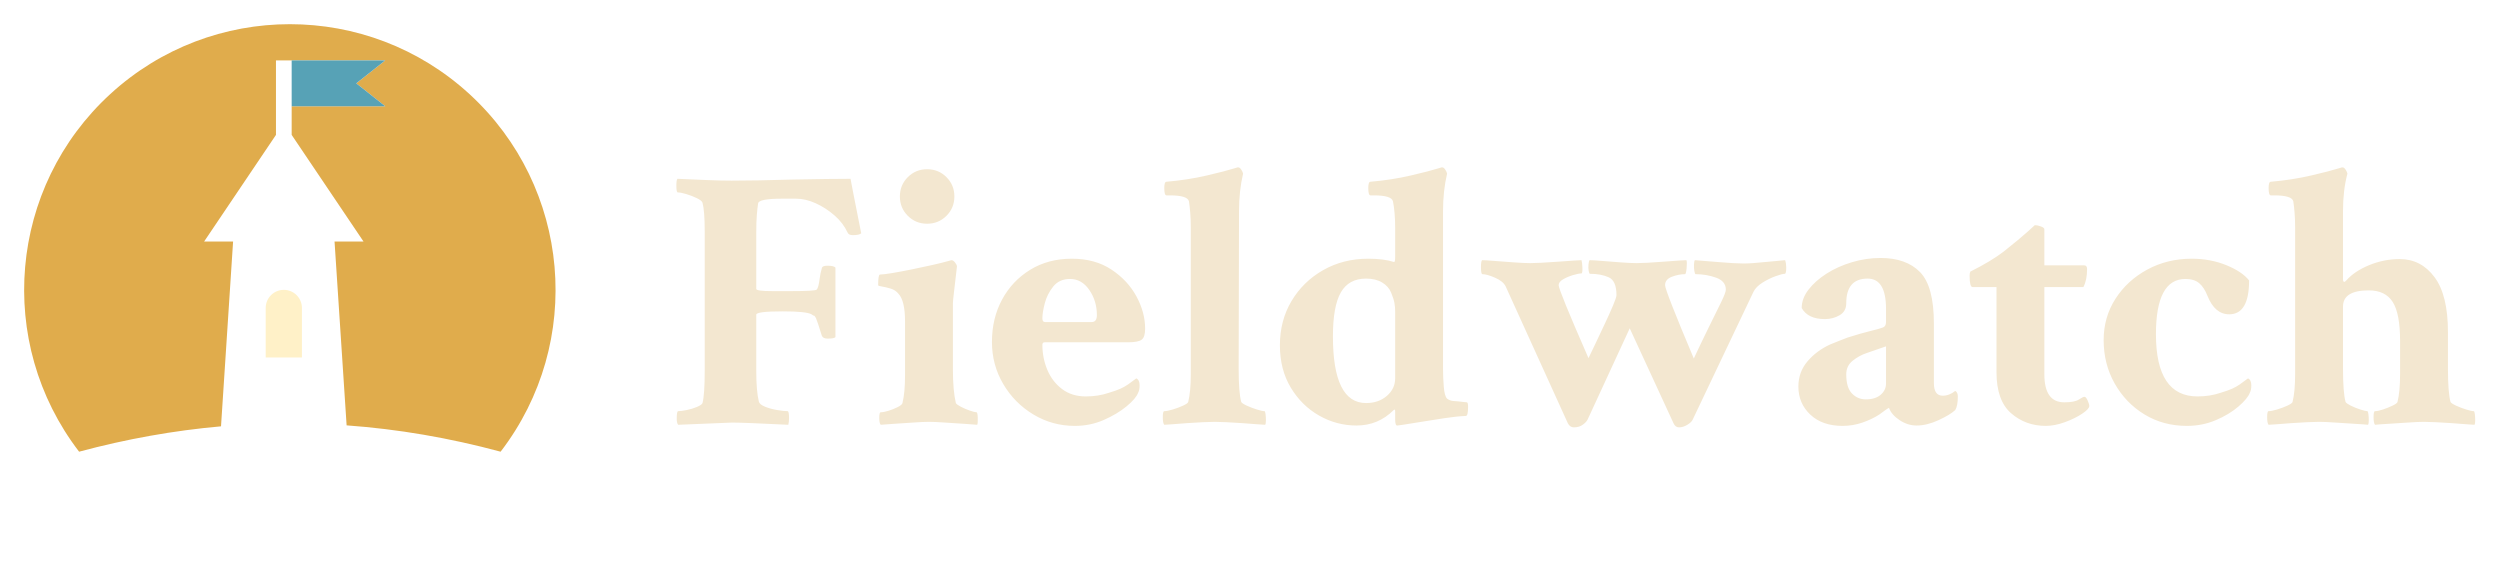
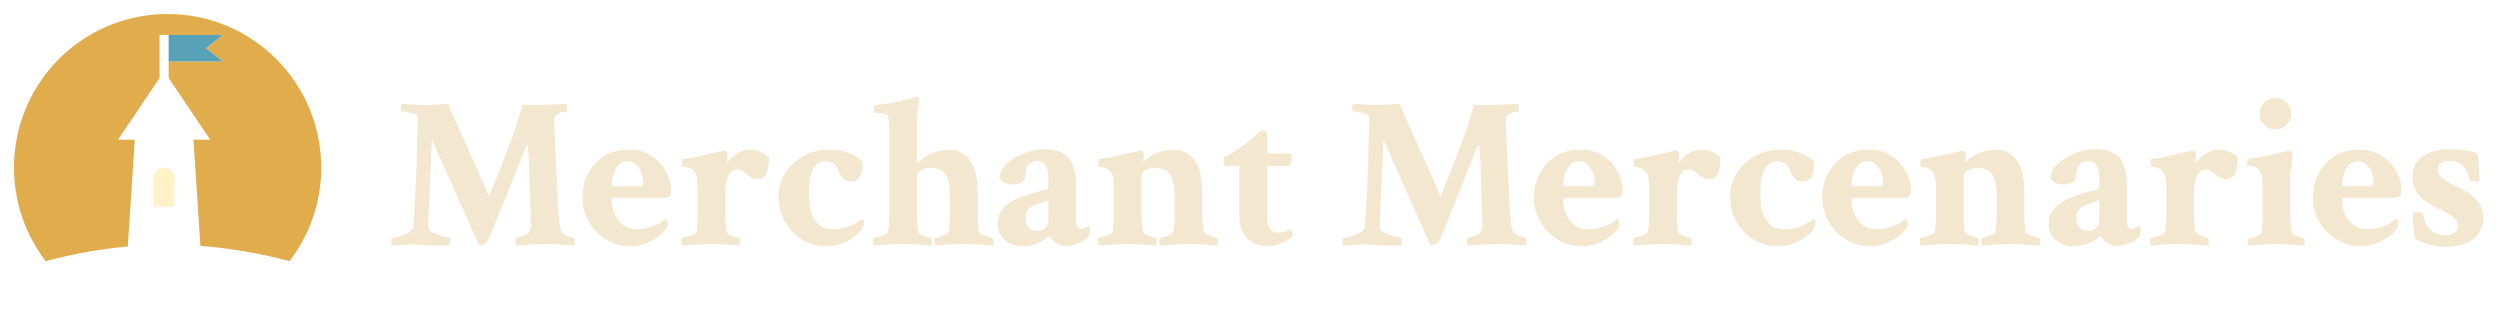
- <svg xmlns="http://www.w3.org/2000/svg" viewBox="0 0 207 48" width="414" height="96">
+ <svg xmlns="http://www.w3.org/2000/svg" viewBox="0 0 358 48" width="716" height="96">
  <path fill="#e0ac4c" d="M6.55 37.4A22 22 0 1 1 41.45 37.4Q35.07 35.68 28.7 35.22L27.7 20H30.1L24.15 11.17V8.8H31.9L29.5 6.9L31.9 5H22.85V11.17L16.9 20H19.3L18.3 35.3Q12.43 35.82 6.55 37.4Z" />
  <path fill="#fff1c8" d="M22 29.6V25.5A1.5 1.5 0 0 1 25 25.5V29.6Z" />
  <path fill="#57a2b6" d="M24.15 5H31.9L29.5 6.9L31.9 8.8H24.15Z" />
-   <path fill="#f3e7d0" d="M31 4Q27 0 27 -13Q27 -33 31 -33Q39 -33 54 -36Q69 -39 82 -44.5Q95 -50 97 -55Q103 -78 103 -143V-521Q103 -577 97 -599Q95 -605 81.5 -611.5Q68 -618 53 -622.5Q38 -627 30 -627Q26 -627 26 -645Q26 -661 29 -664Q74 -662 111 -660.5Q148 -659 176 -659Q241 -659 344 -662Q396 -663 434.5 -663.5Q473 -664 499 -664Q500 -659 507 -622Q514 -585 528 -516Q523 -511 505 -511Q494 -511 491 -518Q479 -544 455.5 -564.5Q432 -585 404.5 -597.5Q377 -610 351 -610H313Q249 -610 248 -597Q246 -585 244.5 -565.5Q243 -546 243 -519V-365Q243 -359 286 -359H339Q402 -359 407 -363Q412 -368 415 -392Q417 -408 421 -421Q422 -428 436 -428Q453 -428 458 -423V-234Q454 -230 437 -230Q424 -230 421 -238Q409 -277 405 -286Q401 -293 399.5 -292.5Q398 -292 393 -296Q379 -304 315 -304Q243 -304 243 -295V-141Q243 -88 250 -59Q252 -51 267 -45Q282 -39 300 -36Q318 -33 328 -33Q332 -33 332 -14Q332 -4 330 4Q210 -2 177 -2ZM581 4Q577 0 577 -15Q577 -30 581 -30Q589 -30 602 -34Q615 -38 627 -44Q639 -50 640 -55Q647 -83 647 -131V-277Q647 -333 629 -352Q621 -362 607.5 -366Q594 -370 584 -371.5Q574 -373 574 -375Q574 -404 579 -404Q588 -404 612 -408Q636 -412 665.5 -418Q695 -424 721.5 -430Q748 -436 762 -440L773 -443Q778 -443 783 -436.5Q788 -430 788 -426Q783 -382 780 -357Q777 -332 777 -326V-146Q777 -89 785 -55Q787 -51 798.5 -45Q810 -39 823 -34.5Q836 -30 841 -30Q844 -30 844.5 -15Q845 0 843 4Q835 3 809.5 1.5Q784 0 756 -2Q728 -4 712 -4Q696 -4 668 -2Q640 0 615 1.5Q590 3 581 4ZM707 -542Q676 -542 654.5 -563.5Q633 -585 633 -616Q633 -647 654.5 -668.5Q676 -690 707 -690Q738 -690 759.5 -668.5Q781 -647 781 -616Q781 -585 759.5 -563.5Q738 -542 707 -542ZM1108 7Q1047 7 995.5 -24Q944 -55 913.5 -107Q883 -159 883 -221Q883 -285 910.5 -336Q938 -387 987 -417Q1036 -447 1100 -447Q1163 -447 1207.5 -417.5Q1252 -388 1275.5 -344.5Q1299 -301 1299 -257Q1299 -234 1289.5 -227Q1280 -220 1252 -220H1026Q1020 -220 1020 -213Q1020 -177 1033.5 -145Q1047 -113 1073.5 -93Q1100 -73 1138 -73Q1172 -73 1201 -83Q1221 -89 1232 -94Q1243 -99 1252.5 -105.5Q1262 -112 1275 -122Q1284 -118 1284 -103Q1284 -90 1280 -83Q1274 -67 1248.5 -46Q1223 -25 1186.5 -9Q1150 7 1108 7ZM1027 -275H1154Q1168 -275 1168 -294Q1168 -332 1147.5 -362Q1127 -392 1095 -392Q1066 -392 1049.5 -371.5Q1033 -351 1026.5 -326Q1020 -301 1020 -285Q1020 -275 1027 -275ZM1351 4Q1347 0 1347 -17Q1347 -33 1351 -33Q1359 -33 1374 -37.5Q1389 -42 1402 -48Q1415 -54 1416 -58Q1423 -86 1423 -134V-531Q1423 -554 1421.5 -572Q1420 -590 1418 -603Q1414 -619 1366 -619H1357Q1351 -619 1351 -639Q1351 -656 1357 -656Q1415 -661 1466.5 -673Q1518 -685 1540 -692L1550 -695H1552Q1556 -695 1560 -689Q1564 -683 1565 -678Q1554 -631 1554 -577L1553 -149Q1553 -83 1560 -58Q1562 -54 1575 -48Q1588 -42 1602.5 -37.5Q1617 -33 1623 -33Q1625 -33 1626 -25Q1627 -17 1627 -8Q1627 1 1625 4Q1619 4 1602 2.5Q1585 1 1562.5 -0.5Q1540 -2 1520 -3Q1500 -4 1488 -4Q1476 -4 1455.5 -3Q1435 -2 1413 -0.5Q1391 1 1374 2.5Q1357 4 1351 4ZM1873 6Q1819 6 1771.5 -21Q1724 -48 1694.5 -97Q1665 -146 1665 -212Q1665 -279 1696.5 -332Q1728 -385 1782.5 -416Q1837 -447 1905 -447Q1947 -447 1975 -438Q1978 -438 1978 -452V-531Q1978 -573 1972 -603Q1968 -619 1920 -619H1911Q1905 -619 1905 -639Q1905 -656 1911 -656Q1969 -661 2020.5 -673Q2072 -685 2094 -692L2104 -695H2106Q2110 -695 2114 -689Q2118 -683 2119 -678Q2108 -631 2108 -577V-147Q2108 -125 2110 -99.5Q2112 -74 2119 -67Q2127 -61 2137 -60.5Q2147 -60 2163 -58L2173 -57Q2176 -56 2176 -45Q2176 -20 2170 -20Q2145 -19 2112.5 -14Q2080 -9 2049 -4Q2018 1 1999 4L1984 6Q1978 7 1978 -11V-32Q1978 -40 1974 -36Q1932 6 1873 6ZM1899 -55Q1933 -55 1955.5 -74.5Q1978 -94 1978 -122V-304Q1978 -316 1976 -327Q1974 -338 1967 -355Q1960 -372 1942.5 -382.5Q1925 -393 1899 -393Q1852 -393 1830.5 -355.5Q1809 -318 1809 -236Q1809 -55 1899 -55ZM2463 11Q2453 11 2447 0L2278 -372Q2271 -386 2249 -395.5Q2227 -405 2215 -405Q2211 -405 2211 -424Q2211 -440 2214 -443Q2222 -443 2247.5 -441Q2273 -439 2301 -437Q2329 -435 2345 -435Q2356 -435 2375 -436Q2394 -437 2422 -439Q2449 -441 2464.5 -442Q2480 -443 2484 -443Q2486 -437 2486.5 -422.5Q2487 -408 2484 -407Q2476 -407 2461 -402.5Q2446 -398 2434 -391Q2422 -384 2422 -375Q2422 -362 2503 -177Q2509 -189 2521 -214.5Q2533 -240 2546.5 -268.5Q2560 -297 2569.5 -319.5Q2579 -342 2579 -348Q2579 -387 2558 -396.5Q2537 -406 2507 -406Q2505 -406 2503.5 -414Q2502 -422 2503 -431.5Q2504 -441 2506 -443Q2515 -443 2539.5 -441Q2564 -439 2591 -437Q2618 -435 2634 -435Q2645 -435 2663.5 -436Q2682 -437 2708 -439Q2734 -441 2749 -442Q2764 -443 2769 -443Q2771 -438 2769.5 -421.5Q2768 -405 2765 -405Q2748 -405 2729.5 -398Q2711 -391 2711 -375Q2711 -361 2789 -176Q2811 -223 2830.5 -262.5Q2850 -302 2863 -328.5Q2876 -355 2876 -363Q2876 -386 2849.5 -395.5Q2823 -405 2794 -405Q2792 -405 2790.5 -413.5Q2789 -422 2789.5 -431.5Q2790 -441 2792 -443L2854 -438Q2877 -436 2895 -435Q2913 -434 2924 -434Q2935 -434 2949.5 -435Q2964 -436 2983 -438Q3002 -440 3015.5 -441Q3029 -442 3037 -443Q3040 -434 3040 -423Q3040 -406 3036 -406Q3029 -406 3011 -399.5Q2993 -393 2975.5 -382Q2958 -371 2951 -357L2786 -10Q2783 -3 2771.5 4Q2760 11 2749 11Q2739 11 2734 0L2615 -258L2501 -11Q2498 -4 2488 3.5Q2478 11 2463 11ZM3193 7Q3138 7 3105.5 -23.5Q3073 -54 3073 -100Q3073 -139 3097.5 -168Q3122 -197 3159 -214Q3173 -220 3185 -224.5Q3197 -229 3207 -233Q3245 -245 3268 -250.5Q3291 -256 3302 -260Q3311 -263 3311 -275V-311Q3311 -393 3261 -393Q3203 -393 3203 -326Q3203 -304 3185 -293.5Q3167 -283 3145 -283Q3099 -283 3082 -313Q3082 -339 3100.5 -363Q3119 -387 3149.5 -406.5Q3180 -426 3218.5 -437.5Q3257 -449 3296 -449Q3366 -449 3403.5 -410.5Q3441 -372 3441 -271V-109Q3441 -75 3465 -75Q3483 -75 3499 -88Q3506 -84 3506 -73Q3506 -47 3499 -36Q3485 -23 3453.5 -8.5Q3422 6 3394 6Q3370 6 3348 -8.5Q3326 -23 3319 -42Q3318 -42 3308 -35Q3298 -28 3293 -24Q3273 -11 3247 -2Q3221 7 3193 7ZM3256 -65Q3282 -65 3296.5 -77.5Q3311 -90 3311 -108V-209L3259 -191Q3238 -184 3220.5 -170Q3203 -156 3203 -133Q3203 -97 3218.5 -81Q3234 -65 3256 -65ZM3745 7Q3690 7 3650.5 -27.5Q3611 -62 3611 -139V-370H3546Q3538 -370 3538 -401Q3538 -408 3540 -412Q3568 -426 3590.5 -439.5Q3613 -453 3630 -466Q3674 -501 3694 -519Q3714 -537 3715 -538Q3723 -538 3732 -534.5Q3741 -531 3741 -527V-429H3849Q3857 -429 3857 -419Q3857 -389 3847 -370H3741V-133Q3741 -57 3795 -57Q3823 -57 3834.5 -64.5Q3846 -72 3850 -72Q3854 -72 3858.5 -62Q3863 -52 3863 -47Q3863 -39 3843.5 -26Q3824 -13 3796.5 -3Q3769 7 3745 7ZM4128 7Q4064 7 4013 -24Q3962 -55 3932 -108Q3902 -161 3902 -226Q3902 -288 3934 -338Q3966 -388 4020.5 -417.5Q4075 -447 4141 -447Q4192 -447 4235 -429.5Q4278 -412 4297 -388Q4297 -296 4243 -296Q4204 -296 4184 -346Q4175 -369 4161.5 -380.5Q4148 -392 4124 -392Q4044 -392 4044 -242Q4044 -73 4157 -73Q4191 -73 4220 -83Q4240 -89 4251 -94Q4262 -99 4271.5 -105.5Q4281 -112 4294 -122Q4303 -118 4303 -103Q4303 -90 4299 -83Q4293 -67 4268 -45.5Q4243 -24 4206.5 -8.5Q4170 7 4128 7ZM4350 4Q4346 0 4346 -17Q4346 -33 4350 -33Q4358 -33 4373 -37.5Q4388 -42 4401 -48Q4414 -54 4415 -58Q4422 -86 4422 -134V-531Q4422 -554 4420.5 -572Q4419 -590 4417 -603Q4413 -619 4365 -619H4356Q4350 -619 4350 -639Q4350 -656 4356 -656Q4414 -661 4465.5 -673Q4517 -685 4539 -692L4549 -695H4551Q4555 -695 4559 -689Q4563 -683 4564 -678Q4552 -633 4552 -577V-391Q4552 -384 4556 -384Q4557 -384 4561 -388Q4583 -413 4623 -429.5Q4663 -446 4706 -446Q4764 -446 4800.5 -397Q4837 -348 4837 -248V-149Q4837 -83 4844 -58Q4846 -54 4859 -48Q4872 -42 4886.5 -37.5Q4901 -33 4907 -33Q4909 -33 4910 -25Q4911 -17 4911 -8Q4911 1 4909 4Q4903 4 4886 2.5Q4869 1 4846.5 -0.5Q4824 -2 4804 -3Q4784 -4 4772 -4Q4756 -4 4727.5 -2Q4699 0 4673 1.5Q4647 3 4639 4Q4635 0 4635 -17Q4635 -33 4639 -33Q4647 -33 4660.5 -37.5Q4674 -42 4686.5 -48Q4699 -54 4700 -58Q4707 -86 4707 -134V-224Q4707 -298 4687 -329.5Q4667 -361 4622 -361Q4552 -361 4552 -317V-149Q4552 -83 4559 -58Q4561 -54 4573 -48Q4585 -42 4599 -37.5Q4613 -33 4618 -33Q4620 -33 4621 -25Q4622 -17 4622 -8Q4622 1 4620 4Q4612 3 4586 1.5Q4560 0 4531.5 -2Q4503 -4 4487 -4Q4475 -4 4454.5 -3Q4434 -2 4412 -0.5Q4390 1 4373 2.5Q4356 4 4350 4Z" transform="translate(55.21 35.05) scale(0.03049)" />
+   <path fill="#f3e7d0" d="M19 4Q15 0 15 -13Q15 -32 18 -32Q30 -32 53.5 -39Q77 -46 97.5 -57.5Q118 -69 119 -83L123 -131Q134 -310 136 -429Q138 -548 141 -587Q141 -598 138 -605Q136 -611 121 -615.5Q106 -620 89.5 -623Q73 -626 64 -626Q60 -626 60 -647Q60 -658 64 -662Q74 -662 94.5 -660.5Q115 -659 138.5 -657.5Q162 -656 179 -656Q193 -656 214.5 -657.5Q236 -659 256 -660.5Q276 -662 284 -662Q289 -646 309.5 -599Q330 -552 366 -474Q402 -395 429 -334.5Q456 -274 473 -230H475Q477 -230 477 -231Q515 -326 546 -405Q577 -484 599 -546L632 -658Q641 -657 661.5 -656.5Q682 -656 713 -656L839 -662Q843 -657 843 -646Q843 -625 838 -625H837Q812 -625 795 -613Q779 -602 781 -572L801 -152Q804 -92 816 -60Q819 -54 830.5 -48Q842 -42 855 -37.5Q868 -33 874 -33Q878 -33 878 -13Q878 -4 876 4Q869 3 845 1.5Q821 0 794 -2Q767 -4 749 -4Q731 -4 700 -2Q669 0 641.5 1.5Q614 3 604 4Q599 -1 599 -12Q599 -33 602 -33Q610 -33 623 -37.5Q636 -42 648.5 -48.5Q661 -55 664 -61Q672 -77 672 -89Q672 -100 671.5 -115Q671 -130 670 -148L662 -402Q658 -469 654 -469Q652 -469 649 -462L476 -31Q472 -21 460 -9.5Q448 2 436 2Q435 2 427 0L207 -494L190 -109Q190 -95 190 -86Q190 -77 191 -73Q193 -67 205.5 -60Q218 -53 235 -47Q252 -41 267.5 -37Q283 -33 289 -33Q293 -33 293 -13Q293 -4 291 4Q231 4 200.5 3Q170 2 157 1Q144 0 138 -0.5Q132 -1 123 -1Q114 -1 91 0Q68 1 19 4ZM1139 7Q1078 7 1026.5 -24Q975 -55 944.5 -107Q914 -159 914 -221Q914 -285 941.5 -336Q969 -387 1018 -417Q1067 -447 1131 -447Q1194 -447 1238.5 -417.5Q1283 -388 1306.5 -344.5Q1330 -301 1330 -257Q1330 -234 1320.5 -227Q1311 -220 1283 -220H1057Q1051 -220 1051 -213Q1051 -177 1064.5 -145Q1078 -113 1104.5 -93Q1131 -73 1169 -73Q1203 -73 1232 -83Q1252 -89 1263 -94Q1274 -99 1283.5 -105.5Q1293 -112 1306 -122Q1315 -118 1315 -103Q1315 -90 1311 -83Q1305 -67 1279.5 -46Q1254 -25 1217.5 -9Q1181 7 1139 7ZM1058 -275H1185Q1199 -275 1199 -294Q1199 -332 1178.5 -362Q1158 -392 1126 -392Q1097 -392 1080.5 -371.5Q1064 -351 1057.5 -326Q1051 -301 1051 -285Q1051 -275 1058 -275ZM1383 4Q1379 0 1379 -17Q1379 -33 1383 -33Q1391 -33 1406 -37.5Q1421 -42 1434 -48Q1447 -54 1448 -58Q1455 -86 1455 -134V-271Q1455 -327 1437 -346Q1429 -356 1415.5 -360Q1402 -364 1392 -365.5Q1382 -367 1382 -369Q1382 -404 1387 -404Q1413 -404 1459.5 -415.5Q1506 -427 1558 -438L1581 -443Q1586 -443 1591 -436.5Q1596 -430 1596 -426Q1595 -420 1593.5 -402Q1592 -384 1591 -382Q1641 -447 1704 -447Q1749 -447 1790 -410Q1790 -358 1777.5 -333Q1765 -308 1732 -308Q1712 -308 1686 -331Q1660 -354 1640 -354Q1620 -354 1608 -338.5Q1596 -323 1590.5 -299Q1585 -275 1585 -249V-148Q1585 -83 1592 -58Q1594 -54 1606 -48Q1618 -42 1632 -37.5Q1646 -33 1651 -33Q1653 -33 1654 -25Q1655 -17 1655 -8Q1655 1 1653 4Q1645 3 1619 1.5Q1593 0 1564.5 -2Q1536 -4 1520 -4Q1508 -4 1487.5 -3Q1467 -2 1445 -0.5Q1423 1 1406 2.5Q1389 4 1383 4ZM2061 7Q1997 7 1946 -24Q1895 -55 1865 -108Q1835 -161 1835 -226Q1835 -288 1867 -338Q1899 -388 1953.5 -417.5Q2008 -447 2074 -447Q2125 -447 2168 -429.5Q2211 -412 2230 -388Q2230 -296 2176 -296Q2137 -296 2117 -346Q2108 -369 2094.5 -380.5Q2081 -392 2057 -392Q1977 -392 1977 -242Q1977 -73 2090 -73Q2124 -73 2153 -83Q2173 -89 2184 -94Q2195 -99 2204.5 -105.5Q2214 -112 2227 -122Q2236 -118 2236 -103Q2236 -90 2232 -83Q2226 -67 2201 -45.5Q2176 -24 2139.5 -8.5Q2103 7 2061 7ZM2283 4Q2279 0 2279 -17Q2279 -33 2283 -33Q2291 -33 2306 -37.5Q2321 -42 2334 -48Q2347 -54 2348 -58Q2355 -86 2355 -134V-531Q2355 -554 2353.5 -572Q2352 -590 2350 -603Q2346 -619 2298 -619H2289Q2283 -619 2283 -639Q2283 -656 2289 -656Q2347 -661 2398.5 -673Q2450 -685 2472 -692L2482 -695H2484Q2488 -695 2492 -689Q2496 -683 2497 -678Q2485 -633 2485 -577V-391Q2485 -384 2489 -384Q2490 -384 2494 -388Q2516 -413 2556 -429.5Q2596 -446 2639 -446Q2697 -446 2733.5 -397Q2770 -348 2770 -248V-149Q2770 -83 2777 -58Q2779 -54 2792 -48Q2805 -42 2819.5 -37.5Q2834 -33 2840 -33Q2842 -33 2843 -25Q2844 -17 2844 -8Q2844 1 2842 4Q2836 4 2819 2.5Q2802 1 2779.5 -0.5Q2757 -2 2737 -3Q2717 -4 2705 -4Q2689 -4 2660.5 -2Q2632 0 2606 1.5Q2580 3 2572 4Q2568 0 2568 -17Q2568 -33 2572 -33Q2580 -33 2593.5 -37.5Q2607 -42 2619.5 -48Q2632 -54 2633 -58Q2640 -86 2640 -134V-224Q2640 -298 2620 -329.5Q2600 -361 2555 -361Q2485 -361 2485 -317V-149Q2485 -83 2492 -58Q2494 -54 2506 -48Q2518 -42 2532 -37.5Q2546 -33 2551 -33Q2553 -33 2554 -25Q2555 -17 2555 -8Q2555 1 2553 4Q2545 3 2519 1.5Q2493 0 2464.5 -2Q2436 -4 2420 -4Q2408 -4 2387.5 -3Q2367 -2 2345 -0.5Q2323 1 2306 2.5Q2289 4 2283 4ZM2984 7Q2929 7 2896.5 -23.5Q2864 -54 2864 -100Q2864 -139 2888.5 -168Q2913 -197 2950 -214Q2964 -220 2976 -224.5Q2988 -229 2998 -233Q3036 -245 3059 -250.5Q3082 -256 3093 -260Q3102 -263 3102 -275V-311Q3102 -393 3052 -393Q2994 -393 2994 -326Q2994 -304 2976 -293.5Q2958 -283 2936 -283Q2890 -283 2873 -313Q2873 -339 2891.5 -363Q2910 -387 2940.5 -406.5Q2971 -426 3009.5 -437.5Q3048 -449 3087 -449Q3157 -449 3194.5 -410.5Q3232 -372 3232 -271V-109Q3232 -75 3256 -75Q3274 -75 3290 -88Q3297 -84 3297 -73Q3297 -47 3290 -36Q3276 -23 3244.5 -8.5Q3213 6 3185 6Q3161 6 3139 -8.5Q3117 -23 3110 -42Q3109 -42 3099 -35Q3089 -28 3084 -24Q3064 -11 3038 -2Q3012 7 2984 7ZM3047 -65Q3073 -65 3087.5 -77.5Q3102 -90 3102 -108V-209L3050 -191Q3029 -184 3011.5 -170Q2994 -156 2994 -133Q2994 -97 3009.5 -81Q3025 -65 3047 -65ZM3338 4Q3334 0 3334 -17Q3334 -33 3338 -33Q3346 -33 3360.5 -37.5Q3375 -42 3388.5 -48Q3402 -54 3403 -58Q3410 -86 3410 -134V-271Q3410 -327 3392 -346Q3384 -356 3370.5 -360Q3357 -364 3347 -365.5Q3337 -367 3337 -369Q3337 -404 3342 -404Q3368 -404 3416 -415.5Q3464 -427 3525 -440L3530 -441Q3531 -442 3534 -442L3536 -443Q3541 -443 3546.5 -436.5Q3552 -430 3551 -426L3547 -395Q3547 -390 3548 -389Q3550 -389 3555 -394Q3610 -446 3694 -446Q3752 -446 3788.5 -397Q3825 -348 3825 -248V-149Q3825 -83 3832 -58Q3834 -54 3847 -48Q3860 -42 3874.5 -37.5Q3889 -33 3895 -33Q3897 -33 3898 -25Q3899 -17 3899 -8Q3899 1 3897 4Q3891 4 3874 2.5Q3857 1 3834.5 -0.5Q3812 -2 3792 -3Q3772 -4 3760 -4Q3744 -4 3715.5 -2Q3687 0 3661 1.5Q3635 3 3627 4Q3623 0 3623 -17Q3623 -33 3627 -33Q3635 -33 3648.5 -37.5Q3662 -42 3674.5 -48Q3687 -54 3688 -58Q3695 -86 3695 -134V-224Q3695 -298 3674.5 -329.5Q3654 -361 3609 -361Q3578 -361 3559 -349.5Q3540 -338 3540 -317V-149Q3540 -83 3547 -58Q3549 -54 3561 -48Q3573 -42 3587 -37.5Q3601 -33 3606 -33Q3608 -33 3609 -25Q3610 -17 3610 -8Q3610 1 3608 4Q3600 3 3574 1.5Q3548 0 3519.5 -2Q3491 -4 3475 -4Q3463 -4 3442.5 -3Q3422 -2 3400 -0.5Q3378 1 3361 2.5Q3344 4 3338 4ZM4133 7Q4078 7 4038.5 -27.5Q3999 -62 3999 -139V-370H3934Q3926 -370 3926 -401Q3926 -408 3928 -412Q3956 -426 3978.5 -439.5Q4001 -453 4018 -466Q4062 -501 4082 -519Q4102 -537 4103 -538Q4111 -538 4120 -534.5Q4129 -531 4129 -527V-429H4237Q4245 -429 4245 -419Q4245 -389 4235 -370H4129V-133Q4129 -57 4183 -57Q4211 -57 4222.5 -64.5Q4234 -72 4238 -72Q4242 -72 4246.5 -62Q4251 -52 4251 -47Q4251 -39 4231.5 -26Q4212 -13 4184.5 -3Q4157 7 4133 7ZM4488 4Q4484 0 4484 -13Q4484 -32 4487 -32Q4499 -32 4522.5 -39Q4546 -46 4566.5 -57.5Q4587 -69 4588 -83L4592 -131Q4603 -310 4605 -429Q4607 -548 4610 -587Q4610 -598 4607 -605Q4605 -611 4590 -615.5Q4575 -620 4558.5 -623Q4542 -626 4533 -626Q4529 -626 4529 -647Q4529 -658 4533 -662Q4543 -662 4563.5 -660.5Q4584 -659 4607.5 -657.5Q4631 -656 4648 -656Q4662 -656 4683.5 -657.5Q4705 -659 4725 -660.5Q4745 -662 4753 -662Q4758 -646 4778.5 -599Q4799 -552 4835 -474Q4871 -395 4898 -334.5Q4925 -274 4942 -230H4944Q4946 -230 4946 -231Q4984 -326 5015 -405Q5046 -484 5068 -546L5101 -658Q5110 -657 5130.5 -656.5Q5151 -656 5182 -656L5308 -662Q5312 -657 5312 -646Q5312 -625 5307 -625H5306Q5281 -625 5264 -613Q5248 -602 5250 -572L5270 -152Q5273 -92 5285 -60Q5288 -54 5299.5 -48Q5311 -42 5324 -37.5Q5337 -33 5343 -33Q5347 -33 5347 -13Q5347 -4 5345 4Q5338 3 5314 1.5Q5290 0 5263 -2Q5236 -4 5218 -4Q5200 -4 5169 -2Q5138 0 5110.5 1.5Q5083 3 5073 4Q5068 -1 5068 -12Q5068 -33 5071 -33Q5079 -33 5092 -37.5Q5105 -42 5117.5 -48.5Q5130 -55 5133 -61Q5141 -77 5141 -89Q5141 -100 5140.5 -115Q5140 -130 5139 -148L5131 -402Q5127 -469 5123 -469Q5121 -469 5118 -462L4945 -31Q4941 -21 4929 -9.5Q4917 2 4905 2Q4904 2 4896 0L4676 -494L4659 -109Q4659 -95 4659 -86Q4659 -77 4660 -73Q4662 -67 4674.5 -60Q4687 -53 4704 -47Q4721 -41 4736.5 -37Q4752 -33 4758 -33Q4762 -33 4762 -13Q4762 -4 4760 4Q4700 4 4669.5 3Q4639 2 4626 1Q4613 0 4607 -0.5Q4601 -1 4592 -1Q4583 -1 4560 0Q4537 1 4488 4ZM5608 7Q5547 7 5495.5 -24Q5444 -55 5413.5 -107Q5383 -159 5383 -221Q5383 -285 5410.5 -336Q5438 -387 5487 -417Q5536 -447 5600 -447Q5663 -447 5707.5 -417.5Q5752 -388 5775.5 -344.5Q5799 -301 5799 -257Q5799 -234 5789.5 -227Q5780 -220 5752 -220H5526Q5520 -220 5520 -213Q5520 -177 5533.5 -145Q5547 -113 5573.5 -93Q5600 -73 5638 -73Q5672 -73 5701 -83Q5721 -89 5732 -94Q5743 -99 5752.5 -105.5Q5762 -112 5775 -122Q5784 -118 5784 -103Q5784 -90 5780 -83Q5774 -67 5748.5 -46Q5723 -25 5686.5 -9Q5650 7 5608 7ZM5527 -275H5654Q5668 -275 5668 -294Q5668 -332 5647.5 -362Q5627 -392 5595 -392Q5566 -392 5549.5 -371.5Q5533 -351 5526.5 -326Q5520 -301 5520 -285Q5520 -275 5527 -275ZM5852 4Q5848 0 5848 -17Q5848 -33 5852 -33Q5860 -33 5875 -37.5Q5890 -42 5903 -48Q5916 -54 5917 -58Q5924 -86 5924 -134V-271Q5924 -327 5906 -346Q5898 -356 5884.5 -360Q5871 -364 5861 -365.5Q5851 -367 5851 -369Q5851 -404 5856 -404Q5882 -404 5928.5 -415.5Q5975 -427 6027 -438L6050 -443Q6055 -443 6060 -436.5Q6065 -430 6065 -426Q6064 -420 6062.5 -402Q6061 -384 6060 -382Q6110 -447 6173 -447Q6218 -447 6259 -410Q6259 -358 6246.5 -333Q6234 -308 6201 -308Q6181 -308 6155 -331Q6129 -354 6109 -354Q6089 -354 6077 -338.5Q6065 -323 6059.5 -299Q6054 -275 6054 -249V-148Q6054 -83 6061 -58Q6063 -54 6075 -48Q6087 -42 6101 -37.5Q6115 -33 6120 -33Q6122 -33 6123 -25Q6124 -17 6124 -8Q6124 1 6122 4Q6114 3 6088 1.5Q6062 0 6033.5 -2Q6005 -4 5989 -4Q5977 -4 5956.5 -3Q5936 -2 5914 -0.5Q5892 1 5875 2.5Q5858 4 5852 4ZM6530 7Q6466 7 6415 -24Q6364 -55 6334 -108Q6304 -161 6304 -226Q6304 -288 6336 -338Q6368 -388 6422.5 -417.5Q6477 -447 6543 -447Q6594 -447 6637 -429.5Q6680 -412 6699 -388Q6699 -296 6645 -296Q6606 -296 6586 -346Q6577 -369 6563.5 -380.5Q6550 -392 6526 -392Q6446 -392 6446 -242Q6446 -73 6559 -73Q6593 -73 6622 -83Q6642 -89 6653 -94Q6664 -99 6673.5 -105.5Q6683 -112 6696 -122Q6705 -118 6705 -103Q6705 -90 6701 -83Q6695 -67 6670 -45.5Q6645 -24 6608.5 -8.5Q6572 7 6530 7ZM6962 7Q6901 7 6849.5 -24Q6798 -55 6767.5 -107Q6737 -159 6737 -221Q6737 -285 6764.5 -336Q6792 -387 6841 -417Q6890 -447 6954 -447Q7017 -447 7061.5 -417.5Q7106 -388 7129.5 -344.5Q7153 -301 7153 -257Q7153 -234 7143.5 -227Q7134 -220 7106 -220H6880Q6874 -220 6874 -213Q6874 -177 6887.5 -145Q6901 -113 6927.5 -93Q6954 -73 6992 -73Q7026 -73 7055 -83Q7075 -89 7086 -94Q7097 -99 7106.5 -105.5Q7116 -112 7129 -122Q7138 -118 7138 -103Q7138 -90 7134 -83Q7128 -67 7102.5 -46Q7077 -25 7040.5 -9Q7004 7 6962 7ZM6881 -275H7008Q7022 -275 7022 -294Q7022 -332 7001.5 -362Q6981 -392 6949 -392Q6920 -392 6903.5 -371.5Q6887 -351 6880.5 -326Q6874 -301 6874 -285Q6874 -275 6881 -275ZM7199 4Q7195 0 7195 -17Q7195 -33 7199 -33Q7207 -33 7221.5 -37.5Q7236 -42 7249.5 -48Q7263 -54 7264 -58Q7271 -86 7271 -134V-271Q7271 -327 7253 -346Q7245 -356 7231.5 -360Q7218 -364 7208 -365.5Q7198 -367 7198 -369Q7198 -404 7203 -404Q7229 -404 7277 -415.5Q7325 -427 7386 -440L7391 -441Q7392 -442 7395 -442L7397 -443Q7402 -443 7407.5 -436.5Q7413 -430 7412 -426L7408 -395Q7408 -390 7409 -389Q7411 -389 7416 -394Q7471 -446 7555 -446Q7613 -446 7649.5 -397Q7686 -348 7686 -248V-149Q7686 -83 7693 -58Q7695 -54 7708 -48Q7721 -42 7735.5 -37.5Q7750 -33 7756 -33Q7758 -33 7759 -25Q7760 -17 7760 -8Q7760 1 7758 4Q7752 4 7735 2.5Q7718 1 7695.5 -0.5Q7673 -2 7653 -3Q7633 -4 7621 -4Q7605 -4 7576.5 -2Q7548 0 7522 1.5Q7496 3 7488 4Q7484 0 7484 -17Q7484 -33 7488 -33Q7496 -33 7509.5 -37.5Q7523 -42 7535.5 -48Q7548 -54 7549 -58Q7556 -86 7556 -134V-224Q7556 -298 7535.5 -329.5Q7515 -361 7470 -361Q7439 -361 7420 -349.5Q7401 -338 7401 -317V-149Q7401 -83 7408 -58Q7410 -54 7422 -48Q7434 -42 7448 -37.5Q7462 -33 7467 -33Q7469 -33 7470 -25Q7471 -17 7471 -8Q7471 1 7469 4Q7461 3 7435 1.5Q7409 0 7380.5 -2Q7352 -4 7336 -4Q7324 -4 7303.5 -3Q7283 -2 7261 -0.5Q7239 1 7222 2.5Q7205 4 7199 4ZM7920 7Q7865 7 7832.5 -23.5Q7800 -54 7800 -100Q7800 -139 7824.5 -168Q7849 -197 7886 -214Q7900 -220 7912 -224.5Q7924 -229 7934 -233Q7972 -245 7995 -250.5Q8018 -256 8029 -260Q8038 -263 8038 -275V-311Q8038 -393 7988 -393Q7930 -393 7930 -326Q7930 -304 7912 -293.5Q7894 -283 7872 -283Q7826 -283 7809 -313Q7809 -339 7827.5 -363Q7846 -387 7876.5 -406.5Q7907 -426 7945.5 -437.5Q7984 -449 8023 -449Q8093 -449 8130.5 -410.5Q8168 -372 8168 -271V-109Q8168 -75 8192 -75Q8210 -75 8226 -88Q8233 -84 8233 -73Q8233 -47 8226 -36Q8212 -23 8180.5 -8.5Q8149 6 8121 6Q8097 6 8075 -8.5Q8053 -23 8046 -42Q8045 -42 8035 -35Q8025 -28 8020 -24Q8000 -11 7974 -2Q7948 7 7920 7ZM7983 -65Q8009 -65 8023.5 -77.5Q8038 -90 8038 -108V-209L7986 -191Q7965 -184 7947.5 -170Q7930 -156 7930 -133Q7930 -97 7945.5 -81Q7961 -65 7983 -65ZM8281 4Q8277 0 8277 -17Q8277 -33 8281 -33Q8289 -33 8304 -37.5Q8319 -42 8332 -48Q8345 -54 8346 -58Q8353 -86 8353 -134V-271Q8353 -327 8335 -346Q8327 -356 8313.5 -360Q8300 -364 8290 -365.5Q8280 -367 8280 -369Q8280 -404 8285 -404Q8311 -404 8357.5 -415.5Q8404 -427 8456 -438L8479 -443Q8484 -443 8489 -436.5Q8494 -430 8494 -426Q8493 -420 8491.5 -402Q8490 -384 8489 -382Q8539 -447 8602 -447Q8647 -447 8688 -410Q8688 -358 8675.5 -333Q8663 -308 8630 -308Q8610 -308 8584 -331Q8558 -354 8538 -354Q8518 -354 8506 -338.5Q8494 -323 8488.5 -299Q8483 -275 8483 -249V-148Q8483 -83 8490 -58Q8492 -54 8504 -48Q8516 -42 8530 -37.5Q8544 -33 8549 -33Q8551 -33 8552 -25Q8553 -17 8553 -8Q8553 1 8551 4Q8543 3 8517 1.5Q8491 0 8462.5 -2Q8434 -4 8418 -4Q8406 -4 8385.5 -3Q8365 -2 8343 -0.5Q8321 1 8304 2.5Q8287 4 8281 4ZM8739 4Q8735 0 8735 -15Q8735 -30 8739 -30Q8747 -30 8760 -34Q8773 -38 8785 -44Q8797 -50 8798 -55Q8805 -83 8805 -131V-277Q8805 -333 8787 -352Q8779 -362 8765.5 -366Q8752 -370 8742 -371.5Q8732 -373 8732 -375Q8732 -404 8737 -404Q8746 -404 8770 -408Q8794 -412 8823.5 -418Q8853 -424 8879.5 -430Q8906 -436 8920 -440L8931 -443Q8936 -443 8941 -436.5Q8946 -430 8946 -426Q8941 -382 8938 -357Q8935 -332 8935 -326V-146Q8935 -89 8943 -55Q8945 -51 8956.5 -45Q8968 -39 8981 -34.5Q8994 -30 8999 -30Q9002 -30 9002.5 -15Q9003 0 9001 4Q8993 3 8967.5 1.5Q8942 0 8914 -2Q8886 -4 8870 -4Q8854 -4 8826 -2Q8798 0 8773 1.5Q8748 3 8739 4ZM8865 -542Q8834 -542 8812.5 -563.5Q8791 -585 8791 -616Q8791 -647 8812.5 -668.5Q8834 -690 8865 -690Q8896 -690 8917.5 -668.5Q8939 -647 8939 -616Q8939 -585 8917.5 -563.5Q8896 -542 8865 -542ZM9266 7Q9205 7 9153.5 -24Q9102 -55 9071.5 -107Q9041 -159 9041 -221Q9041 -285 9068.5 -336Q9096 -387 9145 -417Q9194 -447 9258 -447Q9321 -447 9365.5 -417.5Q9410 -388 9433.5 -344.5Q9457 -301 9457 -257Q9457 -234 9447.5 -227Q9438 -220 9410 -220H9184Q9178 -220 9178 -213Q9178 -177 9191.5 -145Q9205 -113 9231.5 -93Q9258 -73 9296 -73Q9330 -73 9359 -83Q9379 -89 9390 -94Q9401 -99 9410.5 -105.5Q9420 -112 9433 -122Q9442 -118 9442 -103Q9442 -90 9438 -83Q9432 -67 9406.5 -46Q9381 -25 9344.5 -9Q9308 7 9266 7ZM9185 -275H9312Q9326 -275 9326 -294Q9326 -332 9305.5 -362Q9285 -392 9253 -392Q9224 -392 9207.5 -371.5Q9191 -351 9184.5 -326Q9178 -301 9178 -285Q9178 -275 9185 -275ZM9662 10Q9639 10 9611 5Q9583 0 9559 -9Q9535 -18 9522 -28Q9510 -97 9510 -150Q9515 -153 9525 -153Q9557 -153 9558 -144Q9575 -45 9666 -45Q9690 -45 9706 -56Q9722 -67 9722 -89Q9722 -110 9705 -125Q9688 -140 9665 -152Q9642 -164 9623 -174Q9565 -202 9537 -235.5Q9509 -269 9509 -318Q9509 -364 9533 -392.5Q9557 -421 9597 -435Q9637 -449 9683 -449Q9770 -449 9813 -429Q9823 -385 9823 -305Q9823 -296 9810 -296Q9779 -296 9777 -304Q9768 -346 9746.5 -370Q9725 -394 9678 -394Q9656 -394 9642 -383.5Q9628 -373 9628 -353Q9628 -330 9648 -313.5Q9668 -297 9707 -278Q9740 -263 9771 -243.5Q9802 -224 9821.5 -195.5Q9841 -167 9841 -124Q9841 -58 9790.5 -24Q9740 10 9662 10Z" transform="translate(55.54 35.05) scale(0.03049)" />
</svg>
